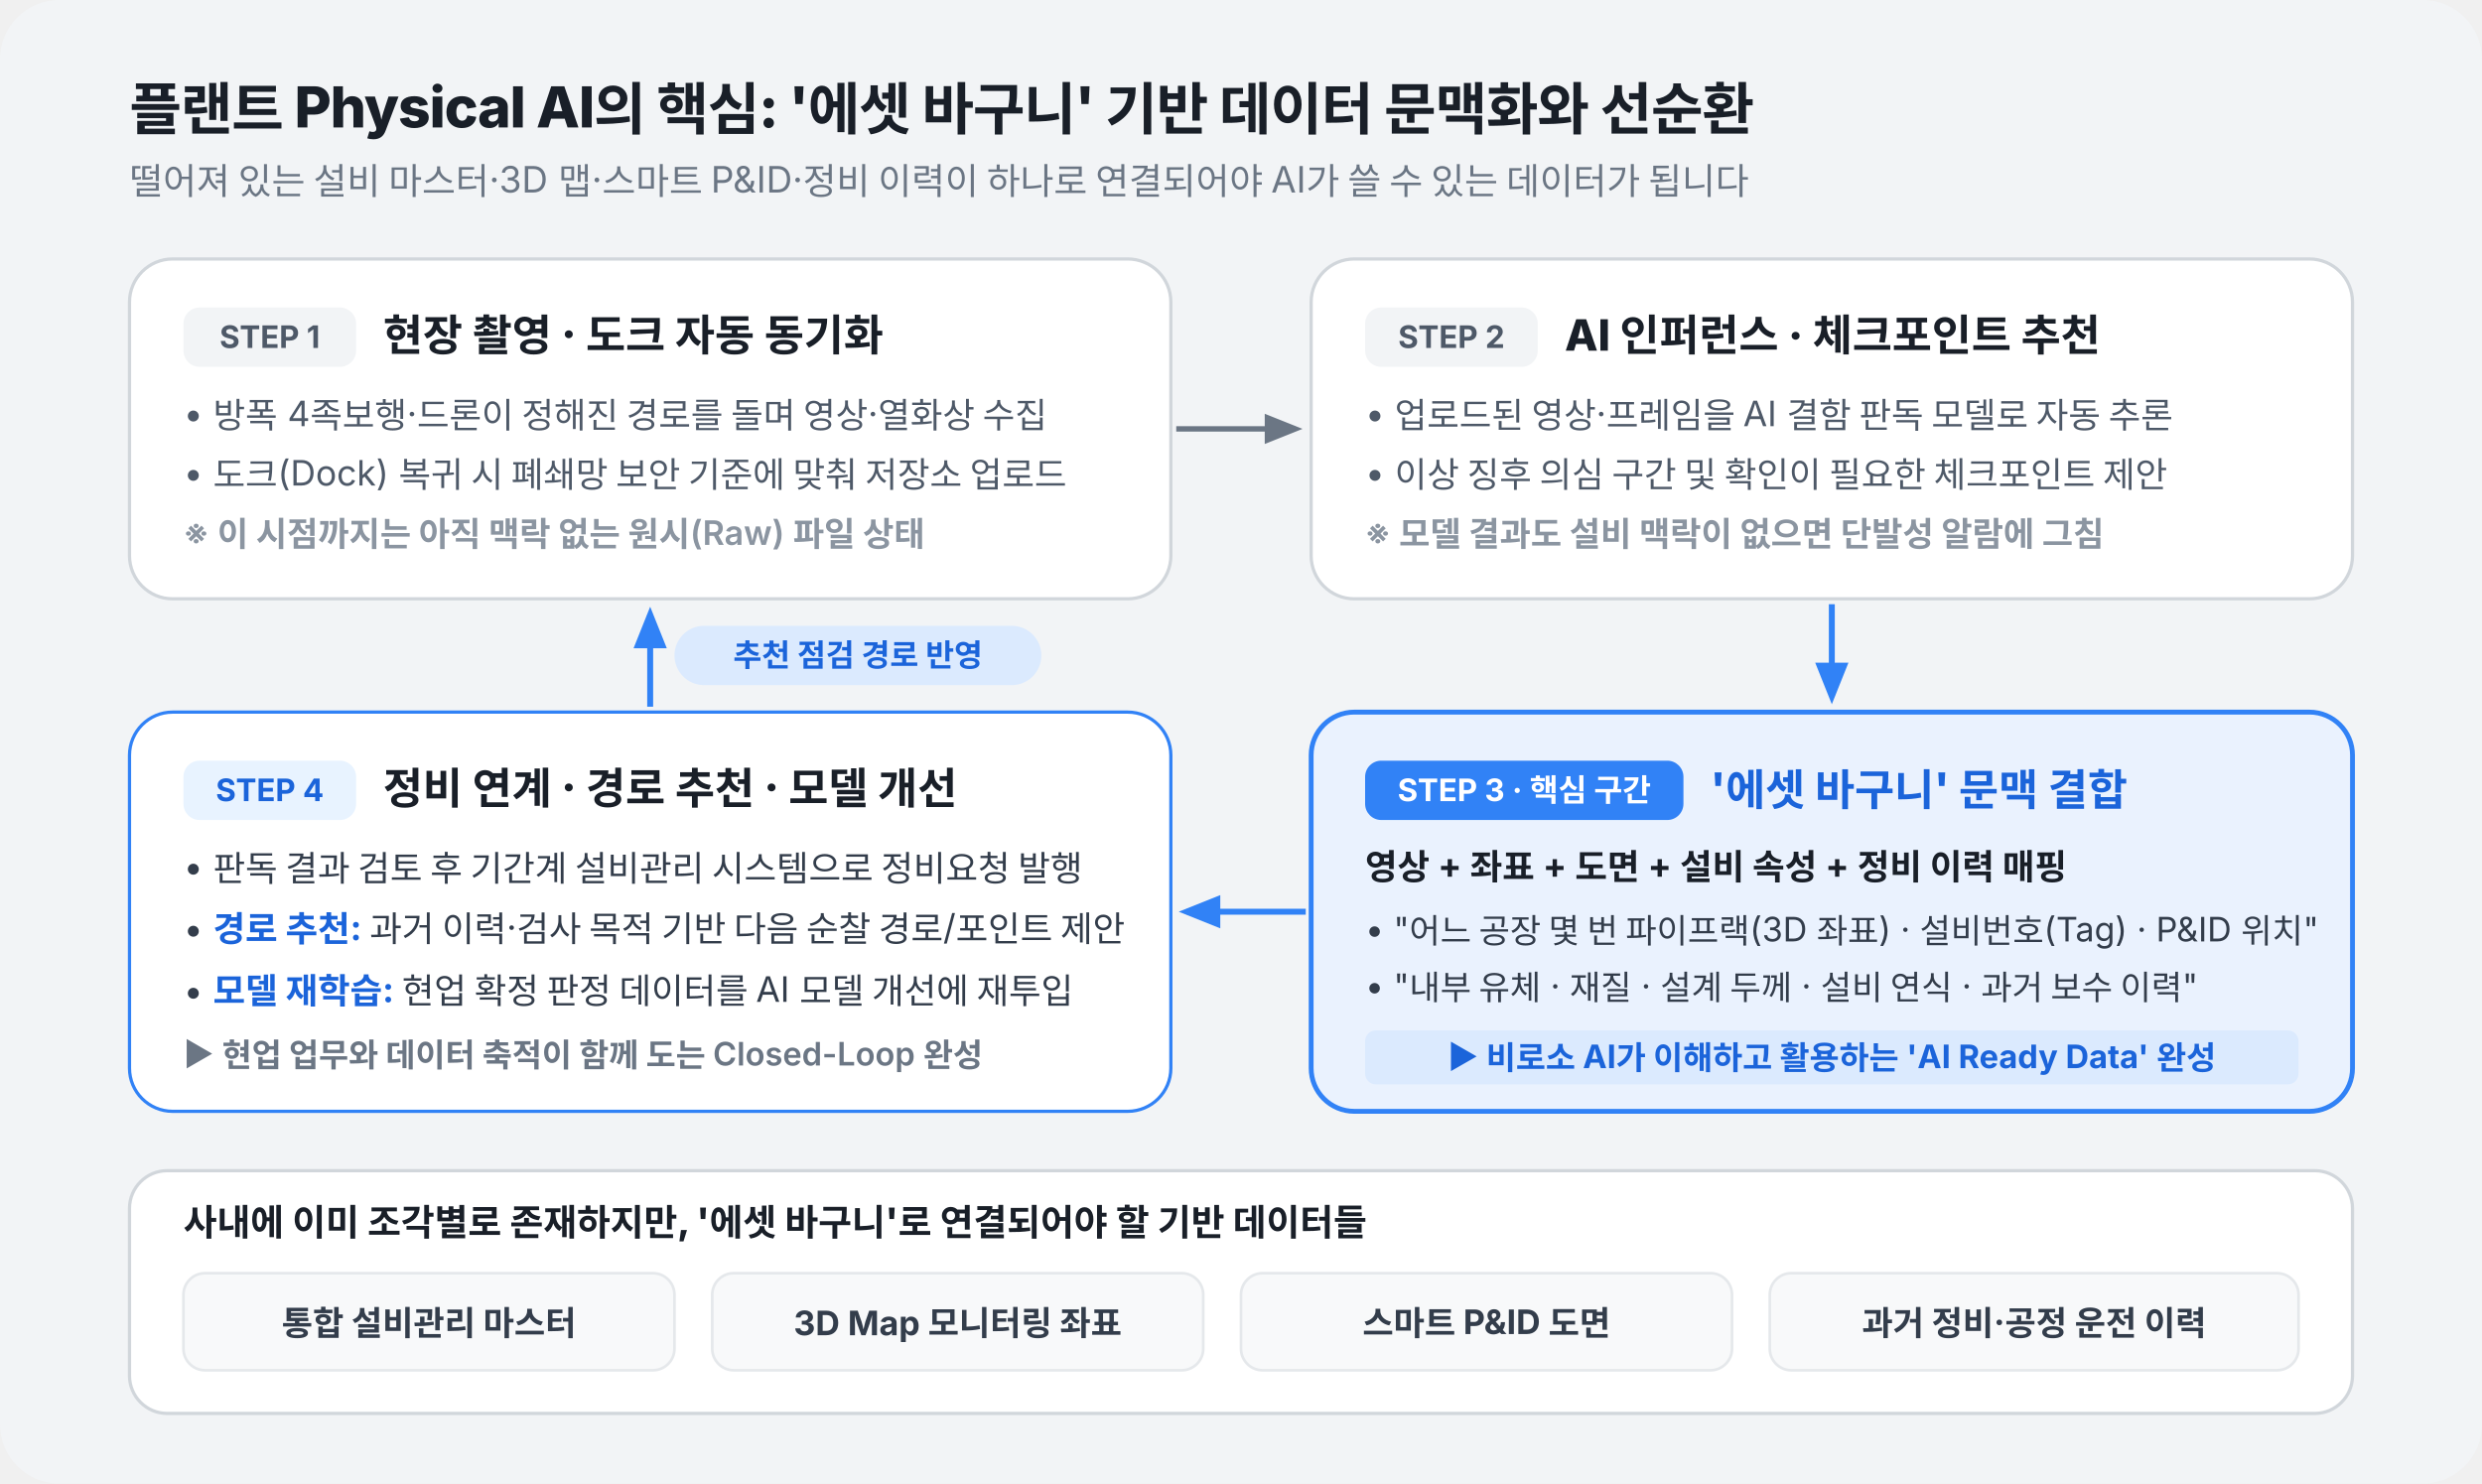
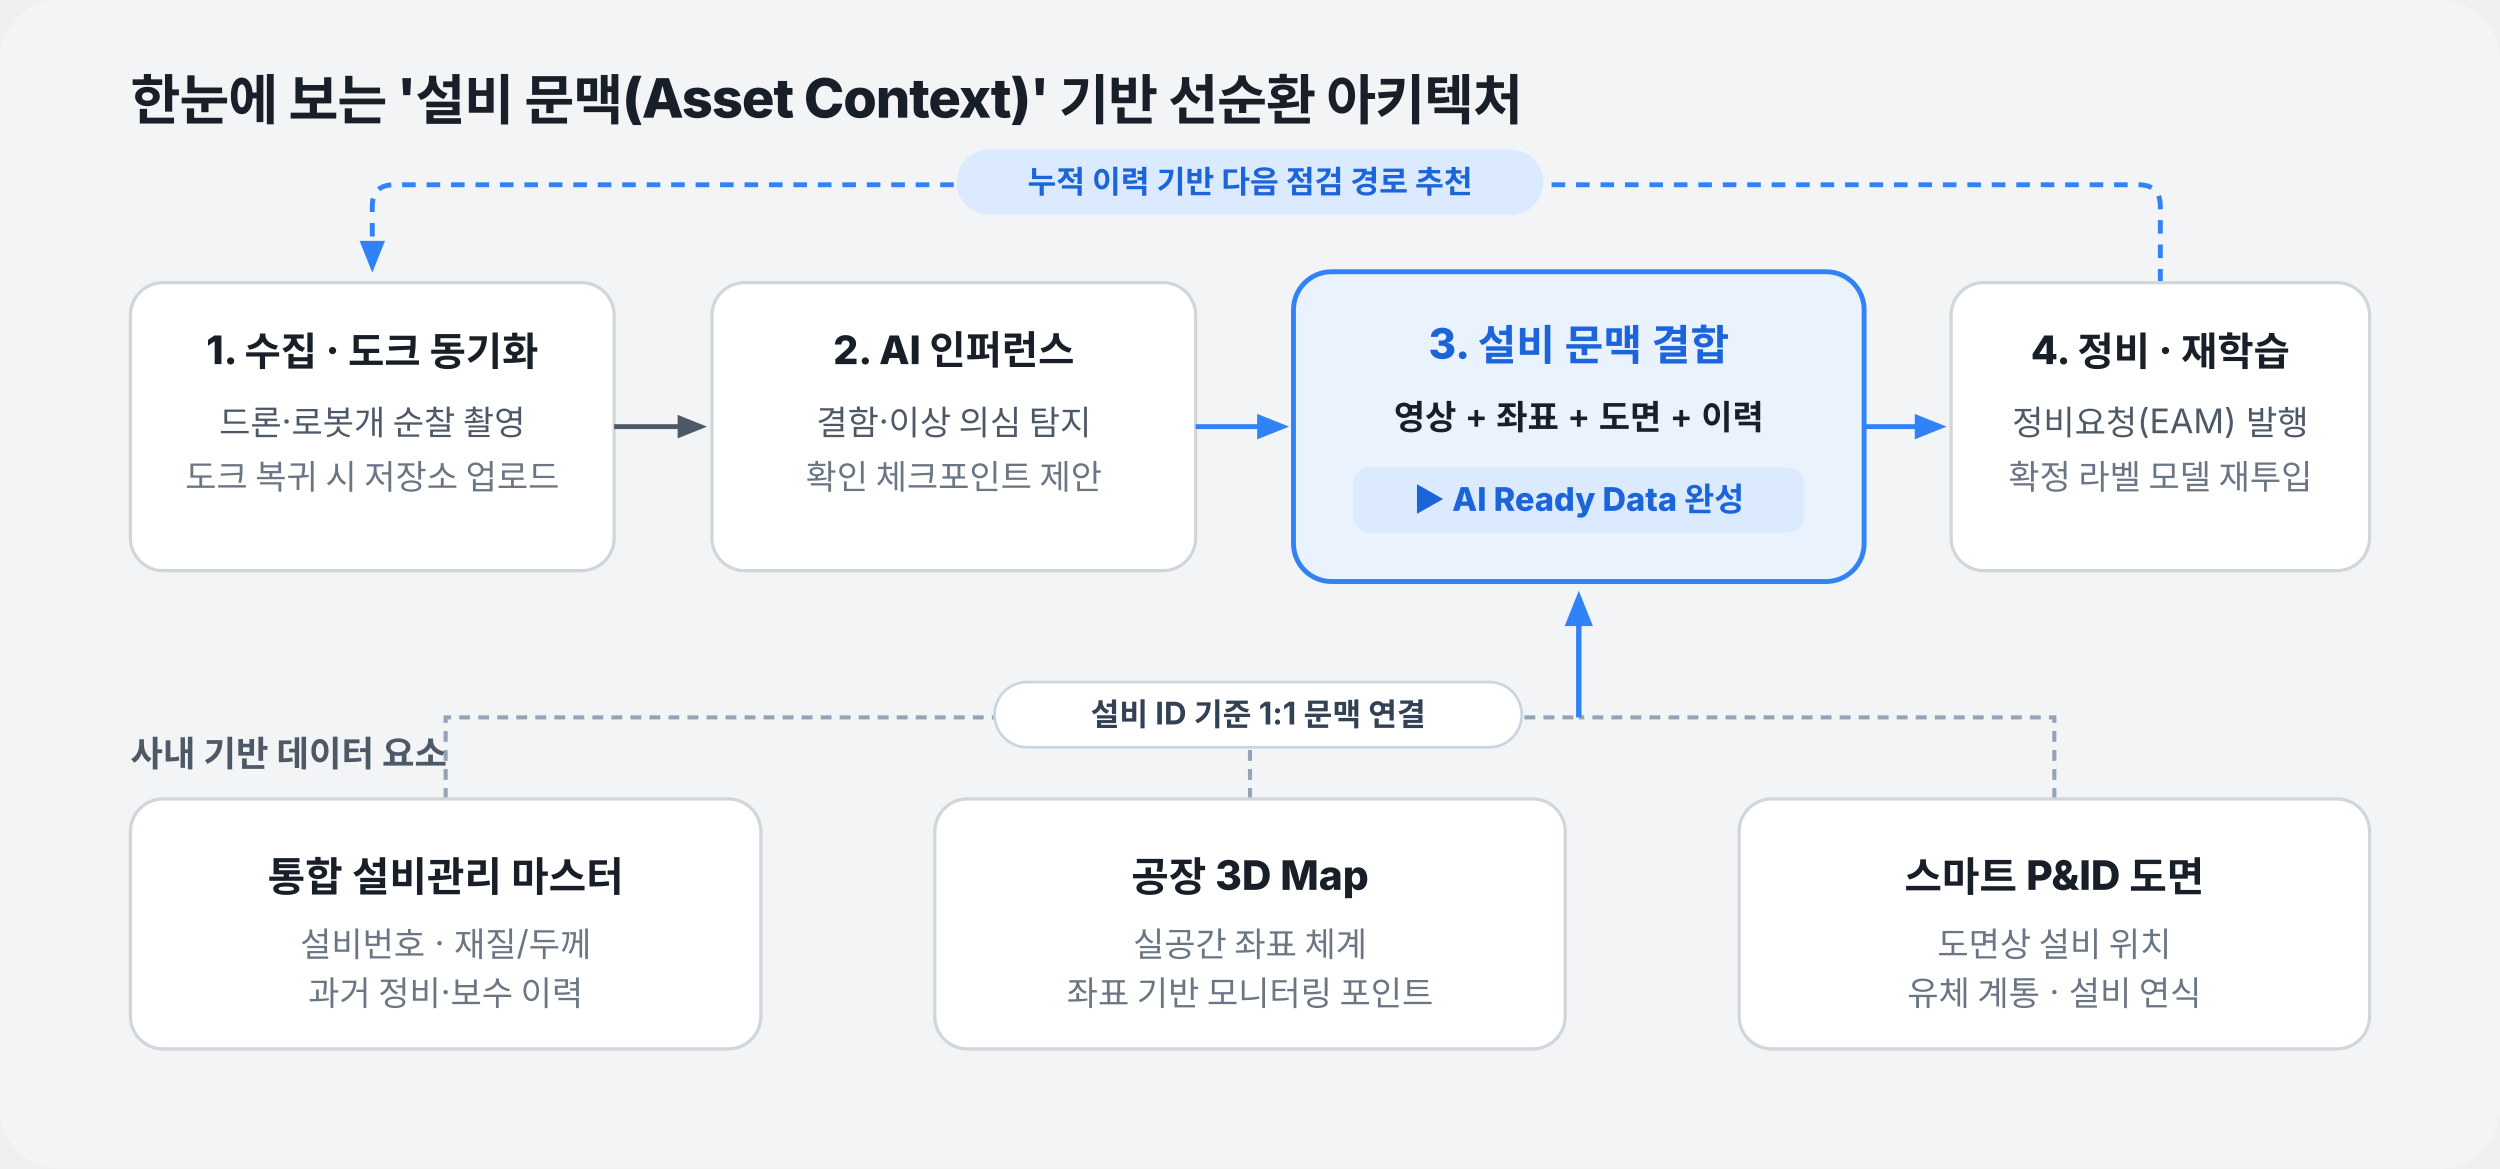
- <svg xmlns="http://www.w3.org/2000/svg" viewBox="0 0 920 550" width="100%" font-family="Pretendard, -apple-system, BlinkMacSystemFont, 'Segoe UI', sans-serif">
+ <svg xmlns="http://www.w3.org/2000/svg" viewBox="0 0 920 430" width="100%" font-family="Pretendard, -apple-system, BlinkMacSystemFont, 'Segoe UI', sans-serif">
  <defs>
-     <marker id="arrow-blue" viewBox="0 0 10 10" refX="8" refY="5" markerWidth="7" markerHeight="7" orient="auto-start-reverse">
+     <marker id="arrow-gray" viewBox="0 0 10 10" refX="8" refY="5" markerWidth="6" markerHeight="6" orient="auto">
+       <path d="M 0 1 L 10 5 L 0 9 z" fill="#4e5968" />
+     </marker>
+     <marker id="arrow-blue" viewBox="0 0 10 10" refX="8" refY="5" markerWidth="6.5" markerHeight="6.5" orient="auto">
      <path d="M 0 1 L 10 5 L 0 9 z" fill="#3182f6" />
    </marker>
-     <marker id="arrow-dark" viewBox="0 0 10 10" refX="8" refY="5" markerWidth="7" markerHeight="7" orient="auto-start-reverse">
-       <path d="M 0 1 L 10 5 L 0 9 z" fill="#6b7684" />
-     </marker>
  </defs>
-   <rect width="920" height="550" rx="22" fill="#f2f4f6" />
-   <text x="48" y="48" font-size="21" font-weight="800" fill="#191f28" letter-spacing="-0.4">플랜트 Physical AI의 핵심: '에셋 바구니' 기반 데이터 문맥화와 선순환</text>
-   <text x="48" y="72" font-size="13.5" fill="#6b7684">떨어져 있는 설비 마스터·3D 맵·스마트 P&amp;ID·정비 이력이 하나로 연결되어야 AI가 쓸 수 있는 데이터가 됩니다</text>
-   <rect x="48" y="96" width="386" height="126" rx="16" fill="#ffffff" stroke="#d1d6db" stroke-width="1.2" />
-   <rect x="68" y="114" width="64" height="22" rx="6" fill="#f2f4f6" />
-   <text x="100" y="129" font-size="11.5" font-weight="700" fill="#4e5968" text-anchor="middle">STEP 1</text>
-   <text x="142" y="130" font-size="16" font-weight="800" fill="#191f28">현장 촬영 · 도크 자동 동기화</text>
-   <text x="68" y="158" font-size="13" fill="#4e5968">• 방폭 4족보행·드론이 정해진 경로를 돌며 영상·열화상 수집</text>
-   <text x="68" y="180" font-size="13" fill="#4e5968">• 도크(Dock) 복귀 시 폐쇄망 보안 기준에 맞춰 저장소 업로드</text>
-   <text x="68" y="202" font-size="12.5" font-weight="600" fill="#8b95a1">※ 이 시점까지는 아직 맥락 없는 원시(Raw) 파일 상태</text>
-   <line x1="436" y1="159" x2="480" y2="159" stroke="#6b7684" stroke-width="2" marker-end="url(#arrow-dark)" />
-   <rect x="486" y="96" width="386" height="126" rx="16" fill="#ffffff" stroke="#d1d6db" stroke-width="1.2" />
-   <rect x="506" y="114" width="64" height="22" rx="6" fill="#f2f4f6" />
-   <text x="538" y="129" font-size="11.5" font-weight="700" fill="#4e5968" text-anchor="middle">STEP 2</text>
-   <text x="580" y="130" font-size="16" font-weight="800" fill="#191f28">AI 인퍼런스 · 체크포인트 추천</text>
-   <text x="506" y="158" font-size="13" fill="#4e5968">• 업로드된 영상·프레임을 AI 결함 판독 모델로 자동 추론</text>
-   <text x="506" y="180" font-size="13" fill="#4e5968">• 이상 징후 의심 구간 및 확인이 필요한 체크포인트 제안</text>
-   <text x="506" y="202" font-size="12.5" font-weight="600" fill="#8b95a1">※ 모델 결과도 설비 맥락이 없으면 단발성 알람에 그침</text>
-   <line x1="679" y1="224" x2="679" y2="258" stroke="#3182f6" stroke-width="2.2" marker-end="url(#arrow-blue)" />
-   <rect x="486" y="264" width="386" height="148" rx="16" fill="#eaf2fe" stroke="#3182f6" stroke-width="1.8" />
-   <rect x="506" y="282" width="118" height="22" rx="6" fill="#3182f6" />
-   <text x="565" y="297" font-size="11.5" font-weight="700" fill="#ffffff" text-anchor="middle">STEP 3 · 핵심 구간</text>
-   <text x="634" y="298" font-size="16" font-weight="800" fill="#1b64da">'에셋 바구니' 문맥 결합</text>
-   <text x="506" y="326" font-size="13" font-weight="700" fill="#191f28">영상 + 좌표 + 도면 + 설비 속성 + 정비 이력 매핑</text>
-   <text x="506" y="349" font-size="12.5" fill="#333d4b">• "어느 공장 몇 번 파이프랙(3D 좌표) · 설비번호(Tag) · P&amp;ID 위치"</text>
-   <text x="506" y="370" font-size="12.5" fill="#333d4b">• "내부 유체 · 재질 · 설계 두께 · 설비 연식 · 과거 보수 이력"</text>
-   <rect x="506" y="382" width="346" height="20" rx="4" fill="#dbeafe" />
-   <text x="679" y="396" font-size="12" font-weight="700" fill="#1b64da" text-anchor="middle">▶ 비로소 AI가 이해하고 활용하는 'AI Ready Data' 완성</text>
-   <line x1="484" y1="338" x2="440" y2="338" stroke="#3182f6" stroke-width="2.2" marker-end="url(#arrow-blue)" />
-   <rect x="48" y="264" width="386" height="148" rx="16" fill="#ffffff" stroke="#3182f6" stroke-width="1.2" />
-   <rect x="68" y="282" width="64" height="22" rx="6" fill="#e8f3ff" />
-   <text x="100" y="297" font-size="11.5" font-weight="700" fill="#1b64da" text-anchor="middle">STEP 4</text>
-   <text x="142" y="298" font-size="16" font-weight="800" fill="#191f28">정비 연계 · 경로 추천 · 모델 개선</text>
-   <text x="68" y="326" font-size="13" fill="#333d4b">• 판독 결과 검토 후 기간계 설비관리 시스템으로 정비요청 발행</text>
-   <text x="68" y="349" font-size="13" fill="#333d4b">• <tspan font-weight="700" fill="#1b64da">경로 추천:</tspan> 과거 이력·검사 목적 기반 다음 순찰 경로/포인트 제안</text>
-   <text x="68" y="372" font-size="13" fill="#333d4b">• <tspan font-weight="700" fill="#1b64da">모델 재학습:</tspan> 현업 확정 판정 데이터를 AI 모델 개선에 재투입</text>
-   <text x="68" y="395" font-size="12" font-weight="600" fill="#6b7684">▶ 현업 업무와 데이터 축적이 함께 도는 Closed-Loop 완성</text>
-   <line x1="241" y1="262" x2="241" y2="228" stroke="#3182f6" stroke-width="2.2" marker-end="url(#arrow-blue)" />
-   <rect x="250" y="232" width="136" height="22" rx="11" fill="#dbeafe" />
-   <text x="318" y="247" font-size="11.5" font-weight="700" fill="#1b64da" text-anchor="middle">추천 점검 경로 반영</text>
-   <rect x="48" y="434" width="824" height="90" rx="14" fill="#ffffff" stroke="#d1d6db" stroke-width="1.2" />
-   <text x="68" y="458" font-size="13.5" font-weight="800" fill="#191f28">사내에 이미 조각별로 존재하지만, '에셋 바구니'로 연결되어야 할 기반 데이터들</text>
-   <rect x="68" y="472" width="182" height="36" rx="8" fill="#f8f9fa" stroke="#e5e8eb" />
-   <text x="159" y="495" font-size="12.5" font-weight="700" fill="#333d4b" text-anchor="middle">통합 설비관리 마스터</text>
-   <rect x="264" y="472" width="182" height="36" rx="8" fill="#f8f9fa" stroke="#e5e8eb" />
-   <text x="355" y="495" font-size="12.5" font-weight="700" fill="#333d4b" text-anchor="middle">3D Map 모니터링 좌표</text>
-   <rect x="460" y="472" width="182" height="36" rx="8" fill="#f8f9fa" stroke="#e5e8eb" />
-   <text x="551" y="495" font-size="12.5" font-weight="700" fill="#333d4b" text-anchor="middle">스마트 P&amp;ID 도면</text>
-   <rect x="656" y="472" width="196" height="36" rx="8" fill="#f8f9fa" stroke="#e5e8eb" />
-   <text x="754" y="495" font-size="12.5" font-weight="700" fill="#333d4b" text-anchor="middle">과거 정비·공정 운전 이력</text>
+   <rect width="920" height="430" rx="22" fill="#f2f4f6" />
+   <text x="48" y="44" font-size="20" font-weight="800" fill="#191f28" letter-spacing="-0.4">한눈에 보는 '설비 문맥(Asset Context)' 기반 선순환 아키텍처</text>
+   <path d="M 795 104 L 795 76 Q 795 68 787 68 L 145 68 Q 137 68 137 76 L 137 98" fill="none" stroke="#3182f6" stroke-width="1.8" stroke-dasharray="5 4" marker-end="url(#arrow-blue)" />
+   <rect x="352" y="55" width="216" height="24" rx="12" fill="#dbeafe" />
+   <text x="460" y="71" font-size="11.5" font-weight="700" fill="#1b64da" text-anchor="middle">누적 이력 기반 다음 점검 경로 추천</text>
+   <rect x="48" y="104" width="178" height="106" rx="12" fill="#ffffff" stroke="#d1d6db" stroke-width="1.2" />
+   <text x="137" y="134" font-size="14.5" font-weight="800" fill="#191f28" text-anchor="middle">1. 수집 · 도크 동기화</text>
+   <text x="137" y="160" font-size="12.5" fill="#4e5968" text-anchor="middle">드론·로봇개 순찰 촬영</text>
+   <text x="137" y="180" font-size="12.5" fill="#6b7684" text-anchor="middle">도크 복귀 시 저장소 업로드</text>
+   <line x1="226" y1="157" x2="258" y2="157" stroke="#4e5968" stroke-width="1.8" marker-end="url(#arrow-gray)" />
+   <rect x="262" y="104" width="178" height="106" rx="12" fill="#ffffff" stroke="#d1d6db" stroke-width="1.2" />
+   <text x="351" y="134" font-size="14.5" font-weight="800" fill="#191f28" text-anchor="middle">2. AI 인퍼런스</text>
+   <text x="351" y="160" font-size="12.5" fill="#4e5968" text-anchor="middle">결함·이상 의심 탐지</text>
+   <text x="351" y="180" font-size="12.5" fill="#6b7684" text-anchor="middle">확인 체크포인트 제안</text>
+   <line x1="440" y1="157" x2="472" y2="157" stroke="#3182f6" stroke-width="1.8" marker-end="url(#arrow-blue)" />
+   <rect x="476" y="100" width="210" height="114" rx="14" fill="#eaf2fe" stroke="#3182f6" stroke-width="1.8" />
+   <text x="581" y="132" font-size="15.5" font-weight="800" fill="#1b64da" text-anchor="middle">3. 설비 문맥 결합</text>
+   <text x="581" y="158" font-size="12.5" font-weight="600" fill="#191f28" text-anchor="middle">영상 + 좌표 + 도면 + 이력</text>
+   <rect x="498" y="172" width="166" height="24" rx="6" fill="#dbeafe" />
+   <text x="581" y="188" font-size="12" font-weight="800" fill="#1b64da" text-anchor="middle">▶ AI Ready Data 완성</text>
+   <line x1="686" y1="157" x2="714" y2="157" stroke="#3182f6" stroke-width="1.8" marker-end="url(#arrow-blue)" />
+   <rect x="718" y="104" width="154" height="106" rx="12" fill="#ffffff" stroke="#d1d6db" stroke-width="1.2" />
+   <text x="795" y="134" font-size="14.5" font-weight="800" fill="#191f28" text-anchor="middle">4. 정비 · 재학습</text>
+   <text x="795" y="160" font-size="12.5" fill="#4e5968" text-anchor="middle">정비요청(EAM) 발행</text>
+   <text x="795" y="180" font-size="12.5" fill="#6b7684" text-anchor="middle">확정 라벨 모델 재투입</text>
+   <path d="M 164 294 L 164 264 L 581 264" fill="none" stroke="#94a3b8" stroke-width="1.5" stroke-dasharray="4 3" />
+   <line x1="460" y1="294" x2="460" y2="264" stroke="#94a3b8" stroke-width="1.5" stroke-dasharray="4 3" />
+   <path d="M 756 294 L 756 264 L 581 264" fill="none" stroke="#94a3b8" stroke-width="1.5" stroke-dasharray="4 3" />
+   <line x1="581" y1="264" x2="581" y2="220" stroke="#3182f6" stroke-width="2" marker-end="url(#arrow-blue)" />
+   <rect x="366" y="251" width="194" height="24" rx="12" fill="#ffffff" stroke="#cbd5e1" />
+   <text x="463" y="267" font-size="11.5" font-weight="700" fill="#334155" text-anchor="middle">설비 ID 기준 1:1 문맥 연결</text>
+   <text x="48" y="282" font-size="13" font-weight="700" fill="#4e5968">사내 기반 데이터 요소</text>
+   <rect x="48" y="294" width="232" height="92" rx="12" fill="#ffffff" stroke="#d1d6db" stroke-width="1.2" />
+   <text x="164" y="328" font-size="15" font-weight="800" fill="#191f28" text-anchor="middle">통합 설비관리 마스터</text>
+   <text x="164" y="352" font-size="12.5" fill="#6b7684" text-anchor="middle">설비번호 · 재질/두께</text>
+   <text x="164" y="370" font-size="12.5" fill="#6b7684" text-anchor="middle">과거 정비·보수 이력</text>
+   <rect x="344" y="294" width="232" height="92" rx="12" fill="#ffffff" stroke="#d1d6db" stroke-width="1.2" />
+   <text x="460" y="328" font-size="15" font-weight="800" fill="#191f28" text-anchor="middle">공장 3D Map</text>
+   <text x="460" y="352" font-size="12.5" fill="#6b7684" text-anchor="middle">실공간 좌표 체계</text>
+   <text x="460" y="370" font-size="12.5" fill="#6b7684" text-anchor="middle">좌표 기반 모니터링 포인트</text>
+   <rect x="640" y="294" width="232" height="92" rx="12" fill="#ffffff" stroke="#d1d6db" stroke-width="1.2" />
+   <text x="756" y="328" font-size="15" font-weight="800" fill="#191f28" text-anchor="middle">스마트 P&amp;ID 도면</text>
+   <text x="756" y="352" font-size="12.5" fill="#6b7684" text-anchor="middle">도면상 설비 위치</text>
+   <text x="756" y="370" font-size="12.5" fill="#6b7684" text-anchor="middle">유체 계통 · 설비 연식</text>
</svg>
